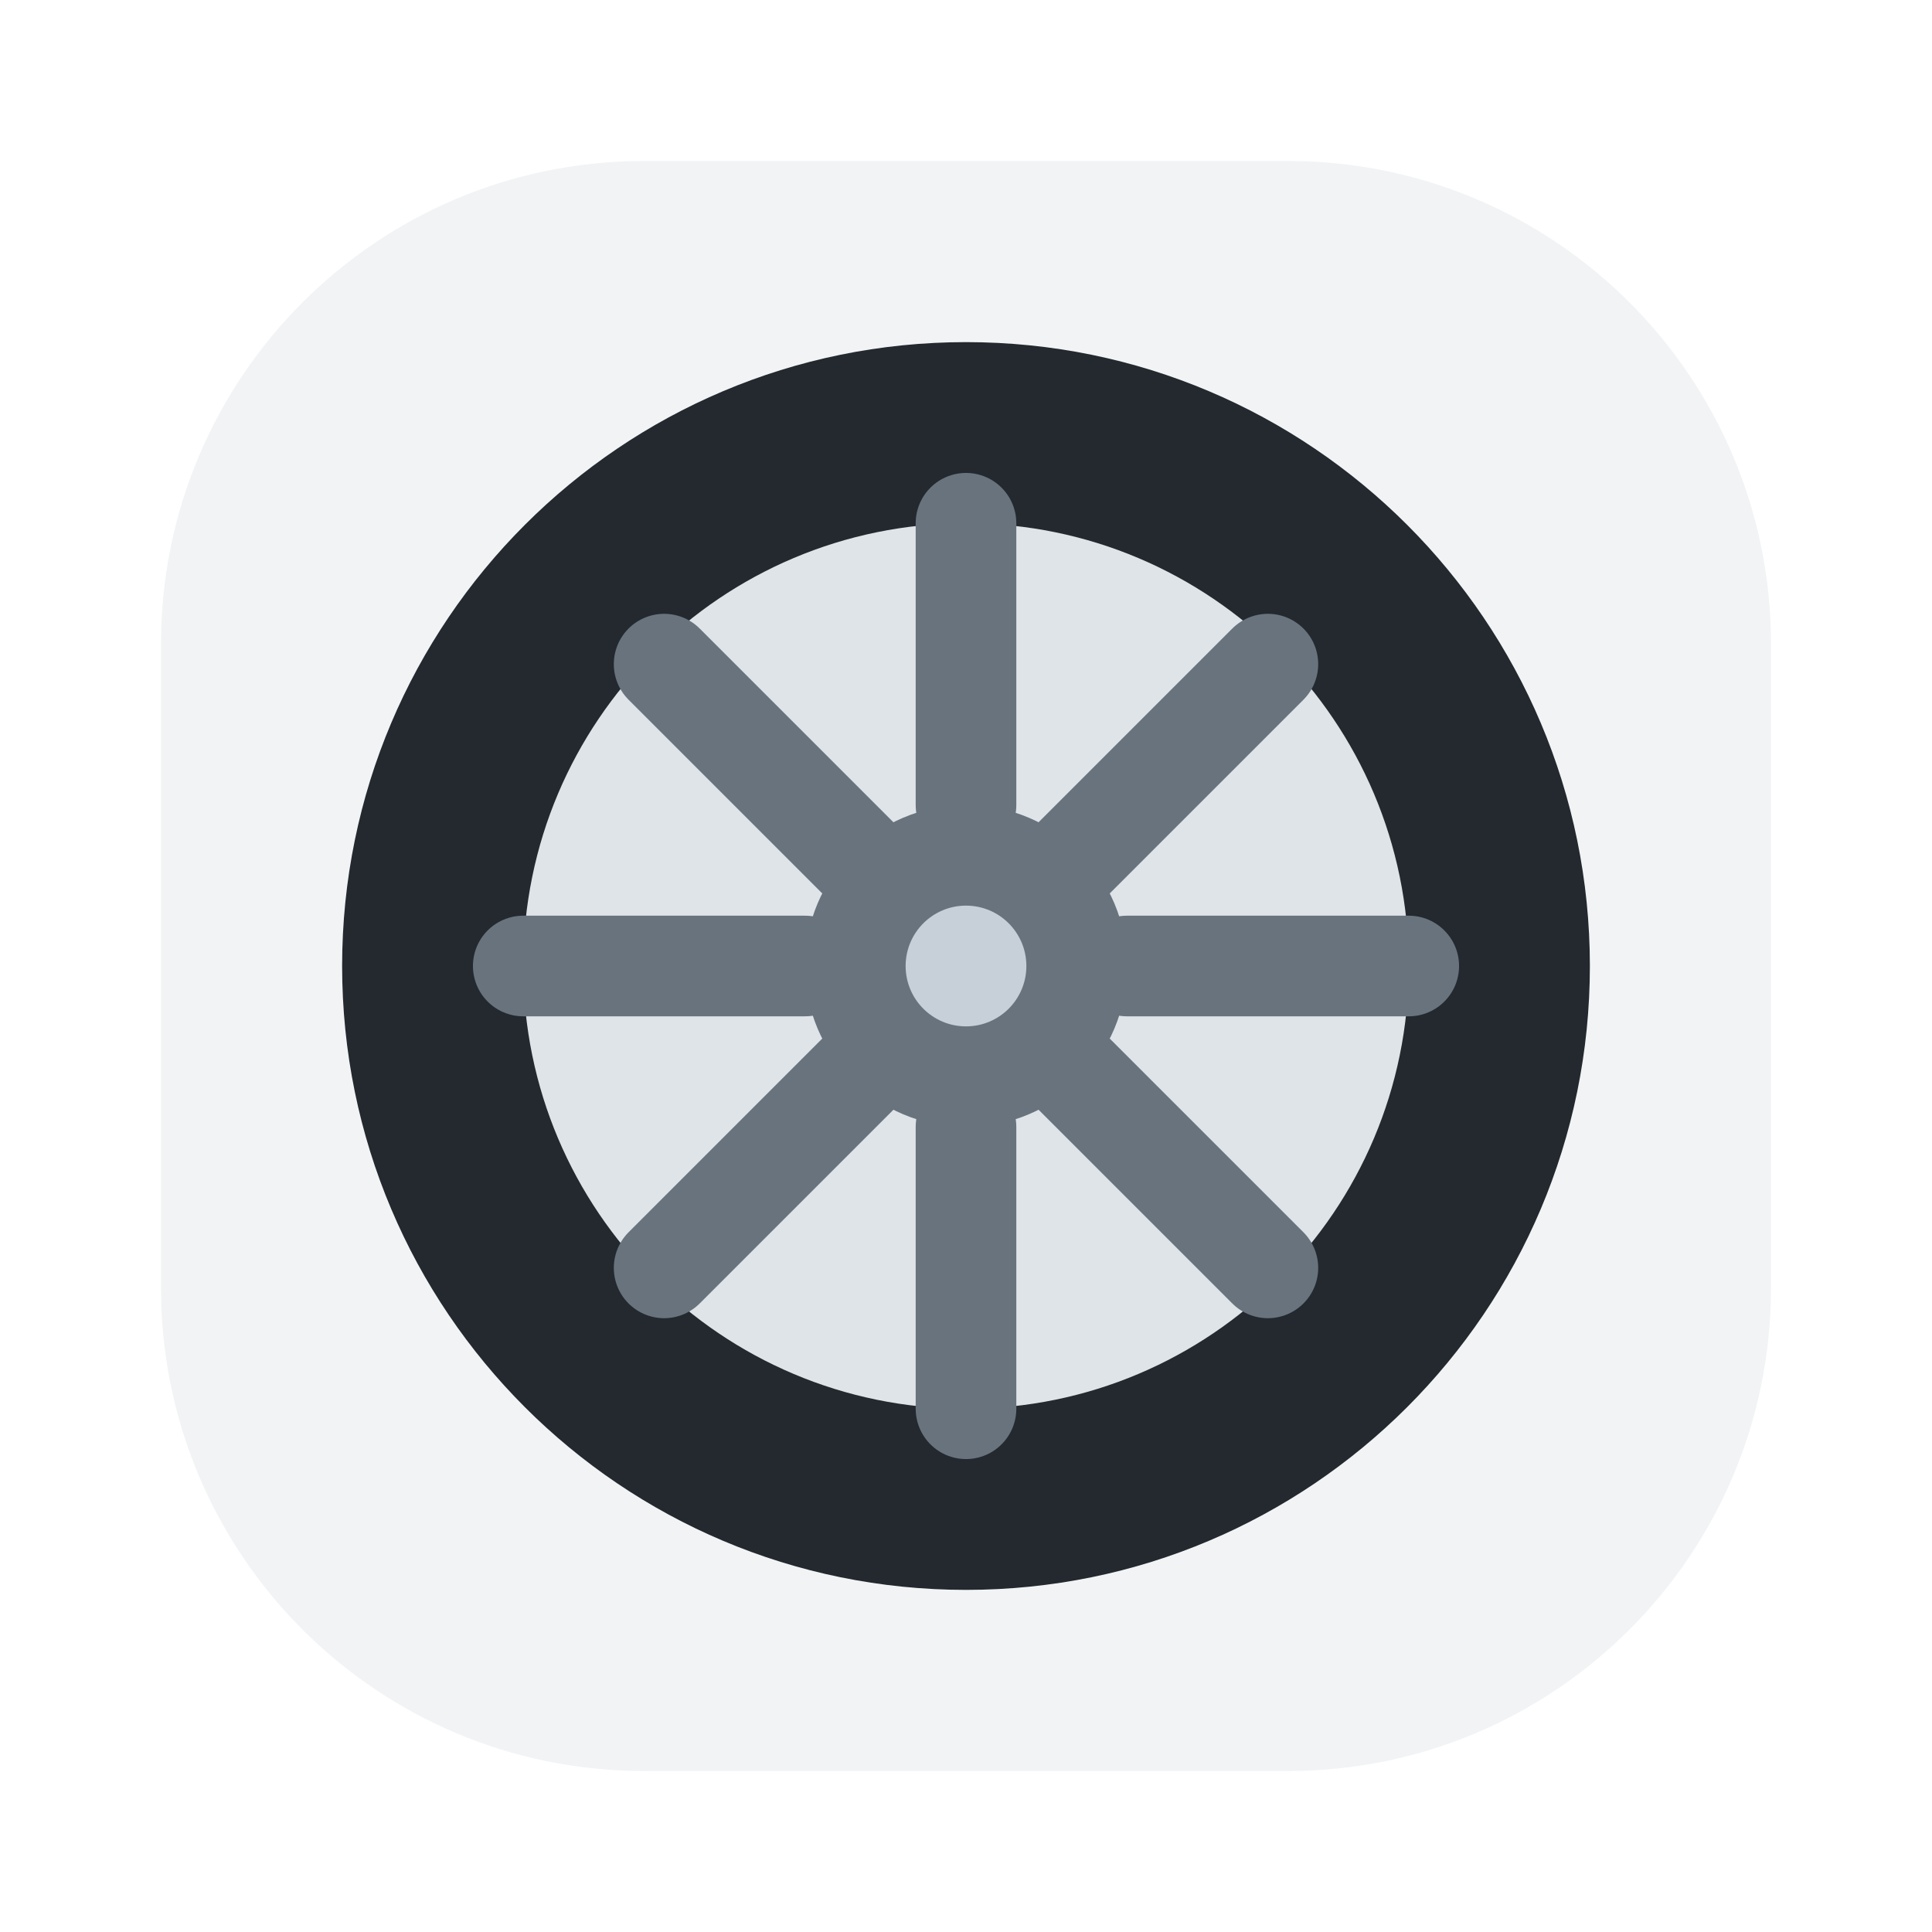
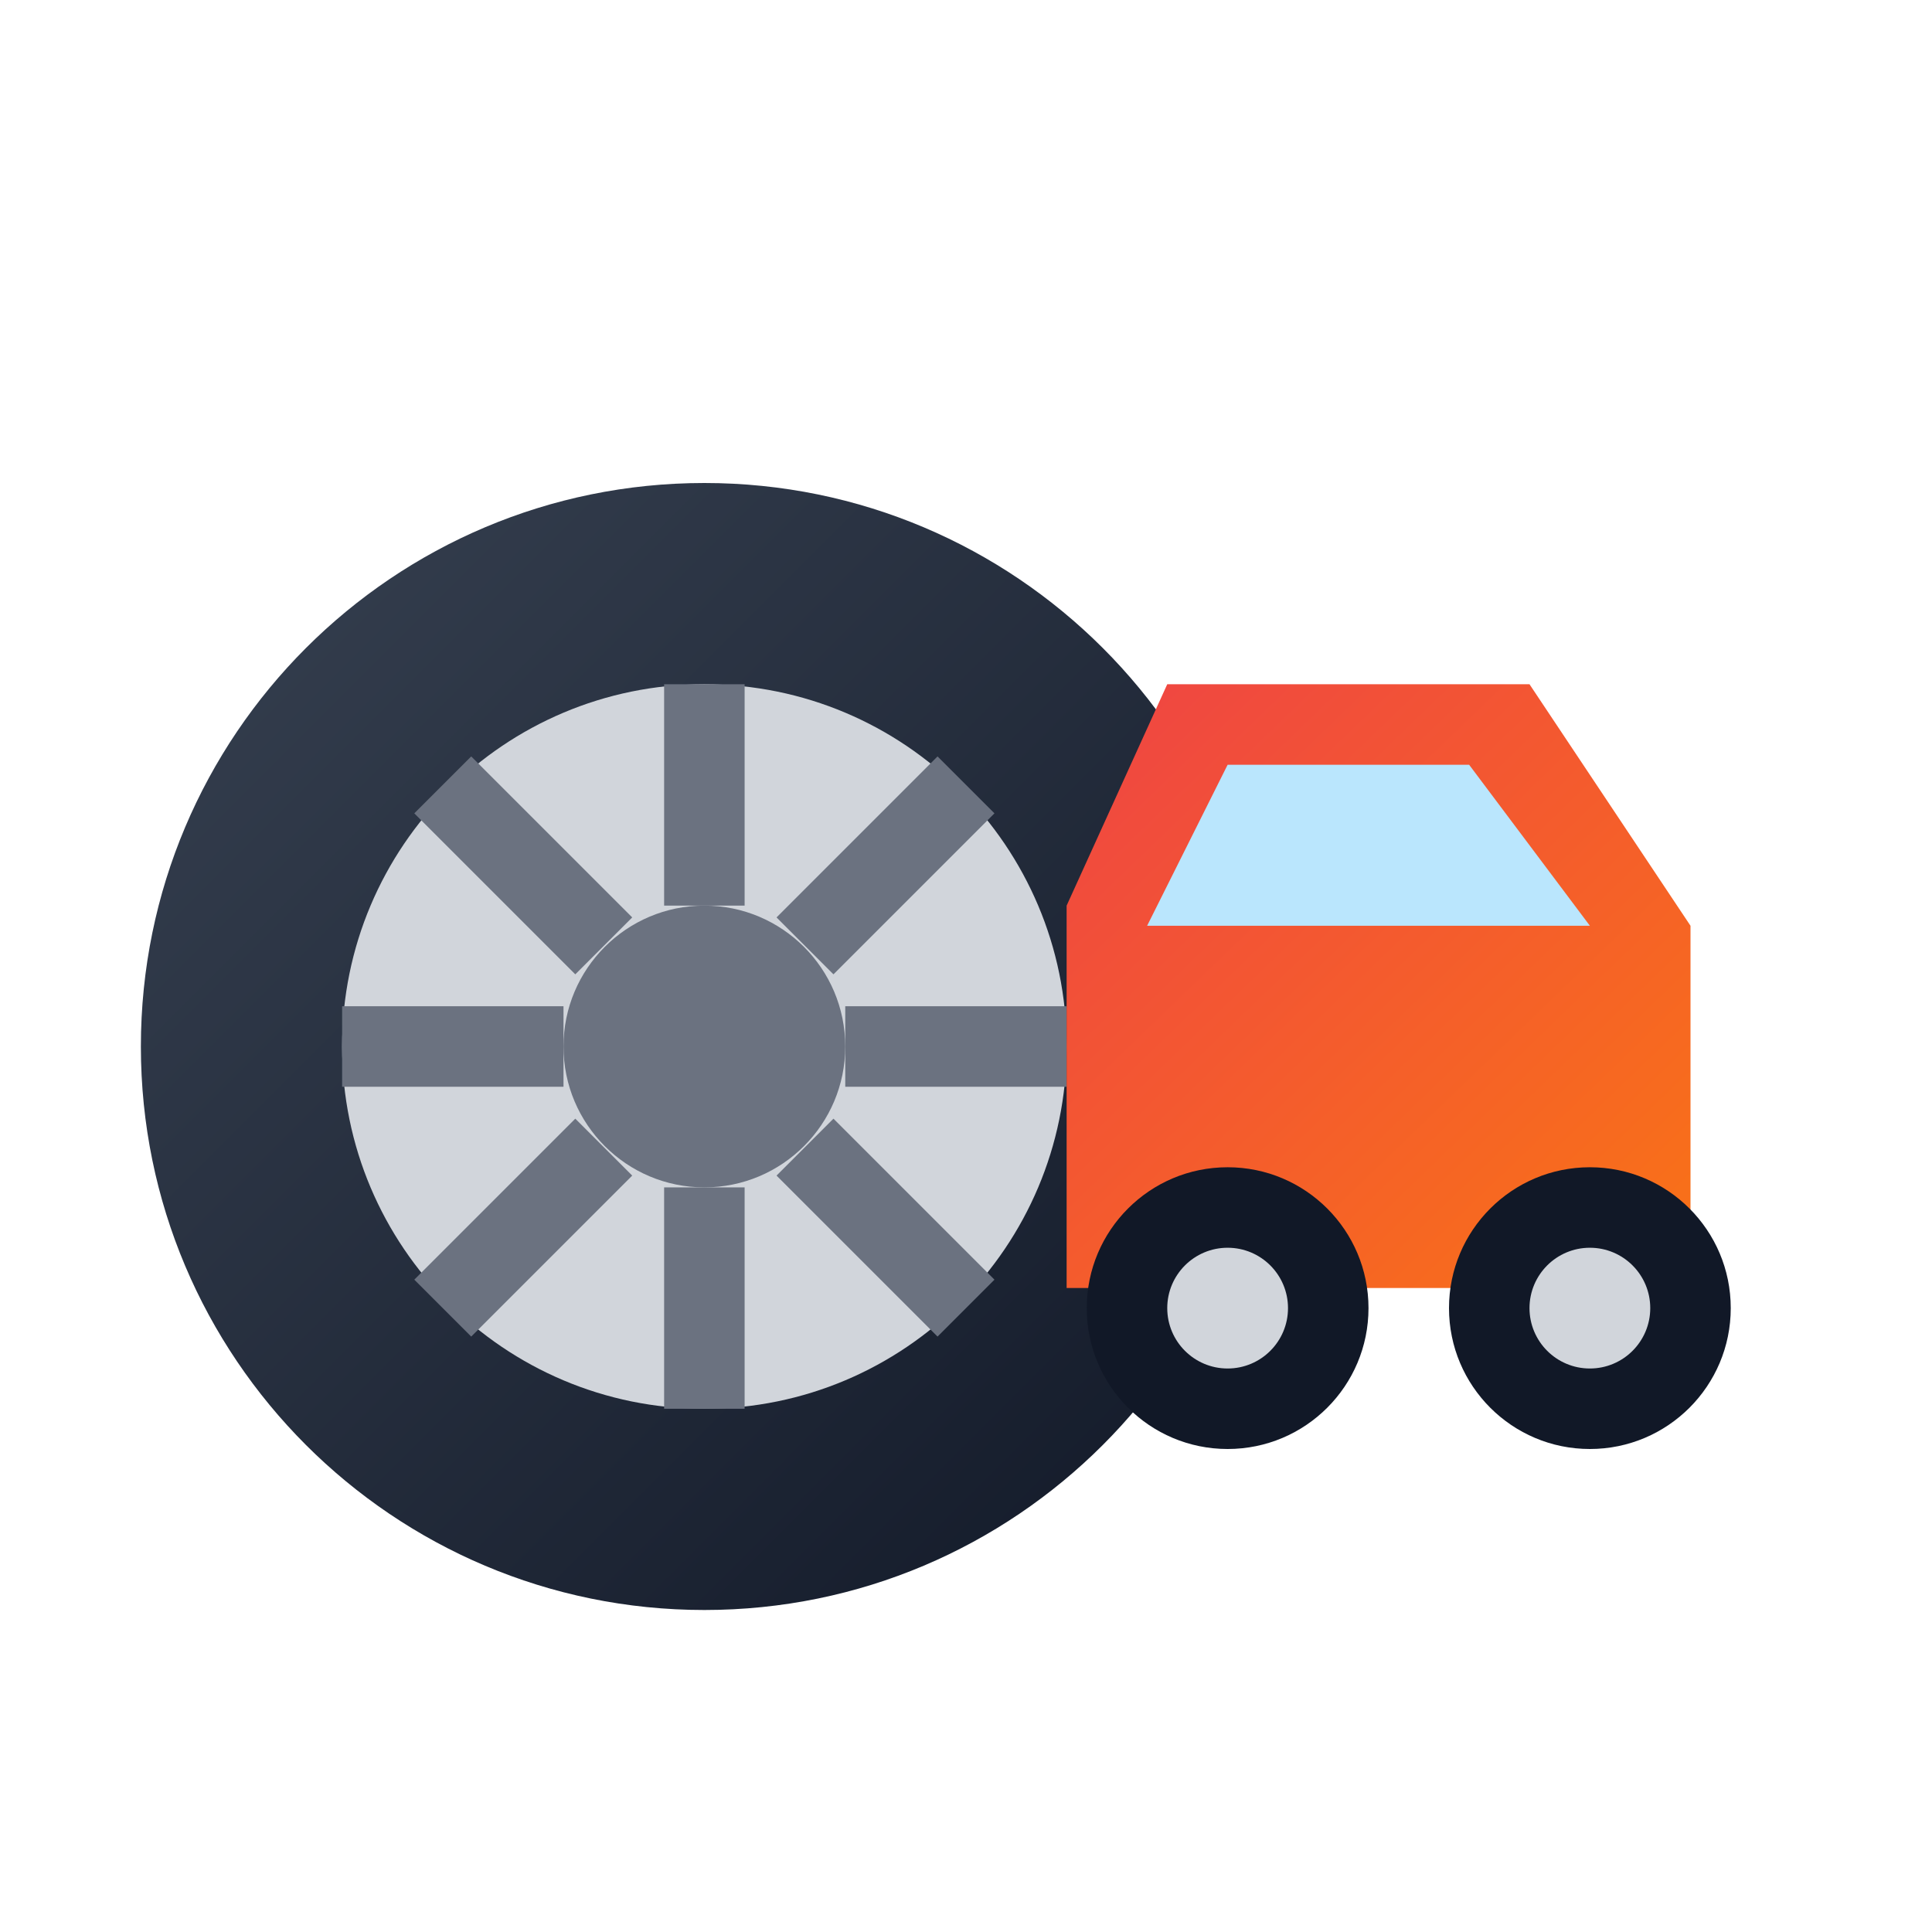
<svg xmlns="http://www.w3.org/2000/svg" viewBox="0 0 96 96">
-   <rect x="8" y="8" width="80" height="80" rx="24" fill="#f1f3f5" />
-   <circle cx="48" cy="48" r="31" fill="#24292f" />
-   <circle cx="48" cy="48" r="22" fill="#dfe4e8" />
-   <circle cx="48" cy="48" r="8" fill="#68737d" />
-   <path d="M48 26v14M48 56v14M26 48h14M56 48h14M33 33l10 10M53 53l10 10M63 33L53 43M43 53L33 63" stroke="#68737d" stroke-width="5" stroke-linecap="round" />
-   <circle cx="48" cy="48" r="3" fill="#c7d0d8" />
+   <defs>
+     <linearGradient id="g" x1="0" y1="0" x2="1" y2="1">
+       <stop stop-color="#374151" />
+       <stop offset="1" stop-color="#111827" />
+     </linearGradient>
+     <linearGradient id="r" x1="0" y1="0" x2="1" y2="1">
+       <stop stop-color="#EF4444" />
+       <stop offset="1" stop-color="#F97316" />
+     </linearGradient>
+   </defs>
+   <circle cx="35" cy="52" r="28" fill="url(#g)" />
+   <circle cx="35" cy="52" r="18" fill="#D1D5DB" />
+   <circle cx="35" cy="52" r="7" fill="#6B7280" />
+   <g stroke="#6B7280" stroke-width="4">
+     <path d="M35 34v11M35 59v11M17 52h11M42 52h11M22 39l8 8M40 57l8 8M48 39l-8 8M30 57l-8 8" />
+   </g>
+   <path d="M58 34h18l8 12v18H53V45z" fill="url(#r)" />
+   <path d="M61 38h12l6 8H57z" fill="#BAE6FD" />
+   <circle cx="61" cy="65" r="7" fill="#111827" />
+   <circle cx="79" cy="65" r="7" fill="#111827" />
+   <circle cx="61" cy="65" r="3" fill="#D1D5DB" />
+   <circle cx="79" cy="65" r="3" fill="#D1D5DB" />
</svg>
